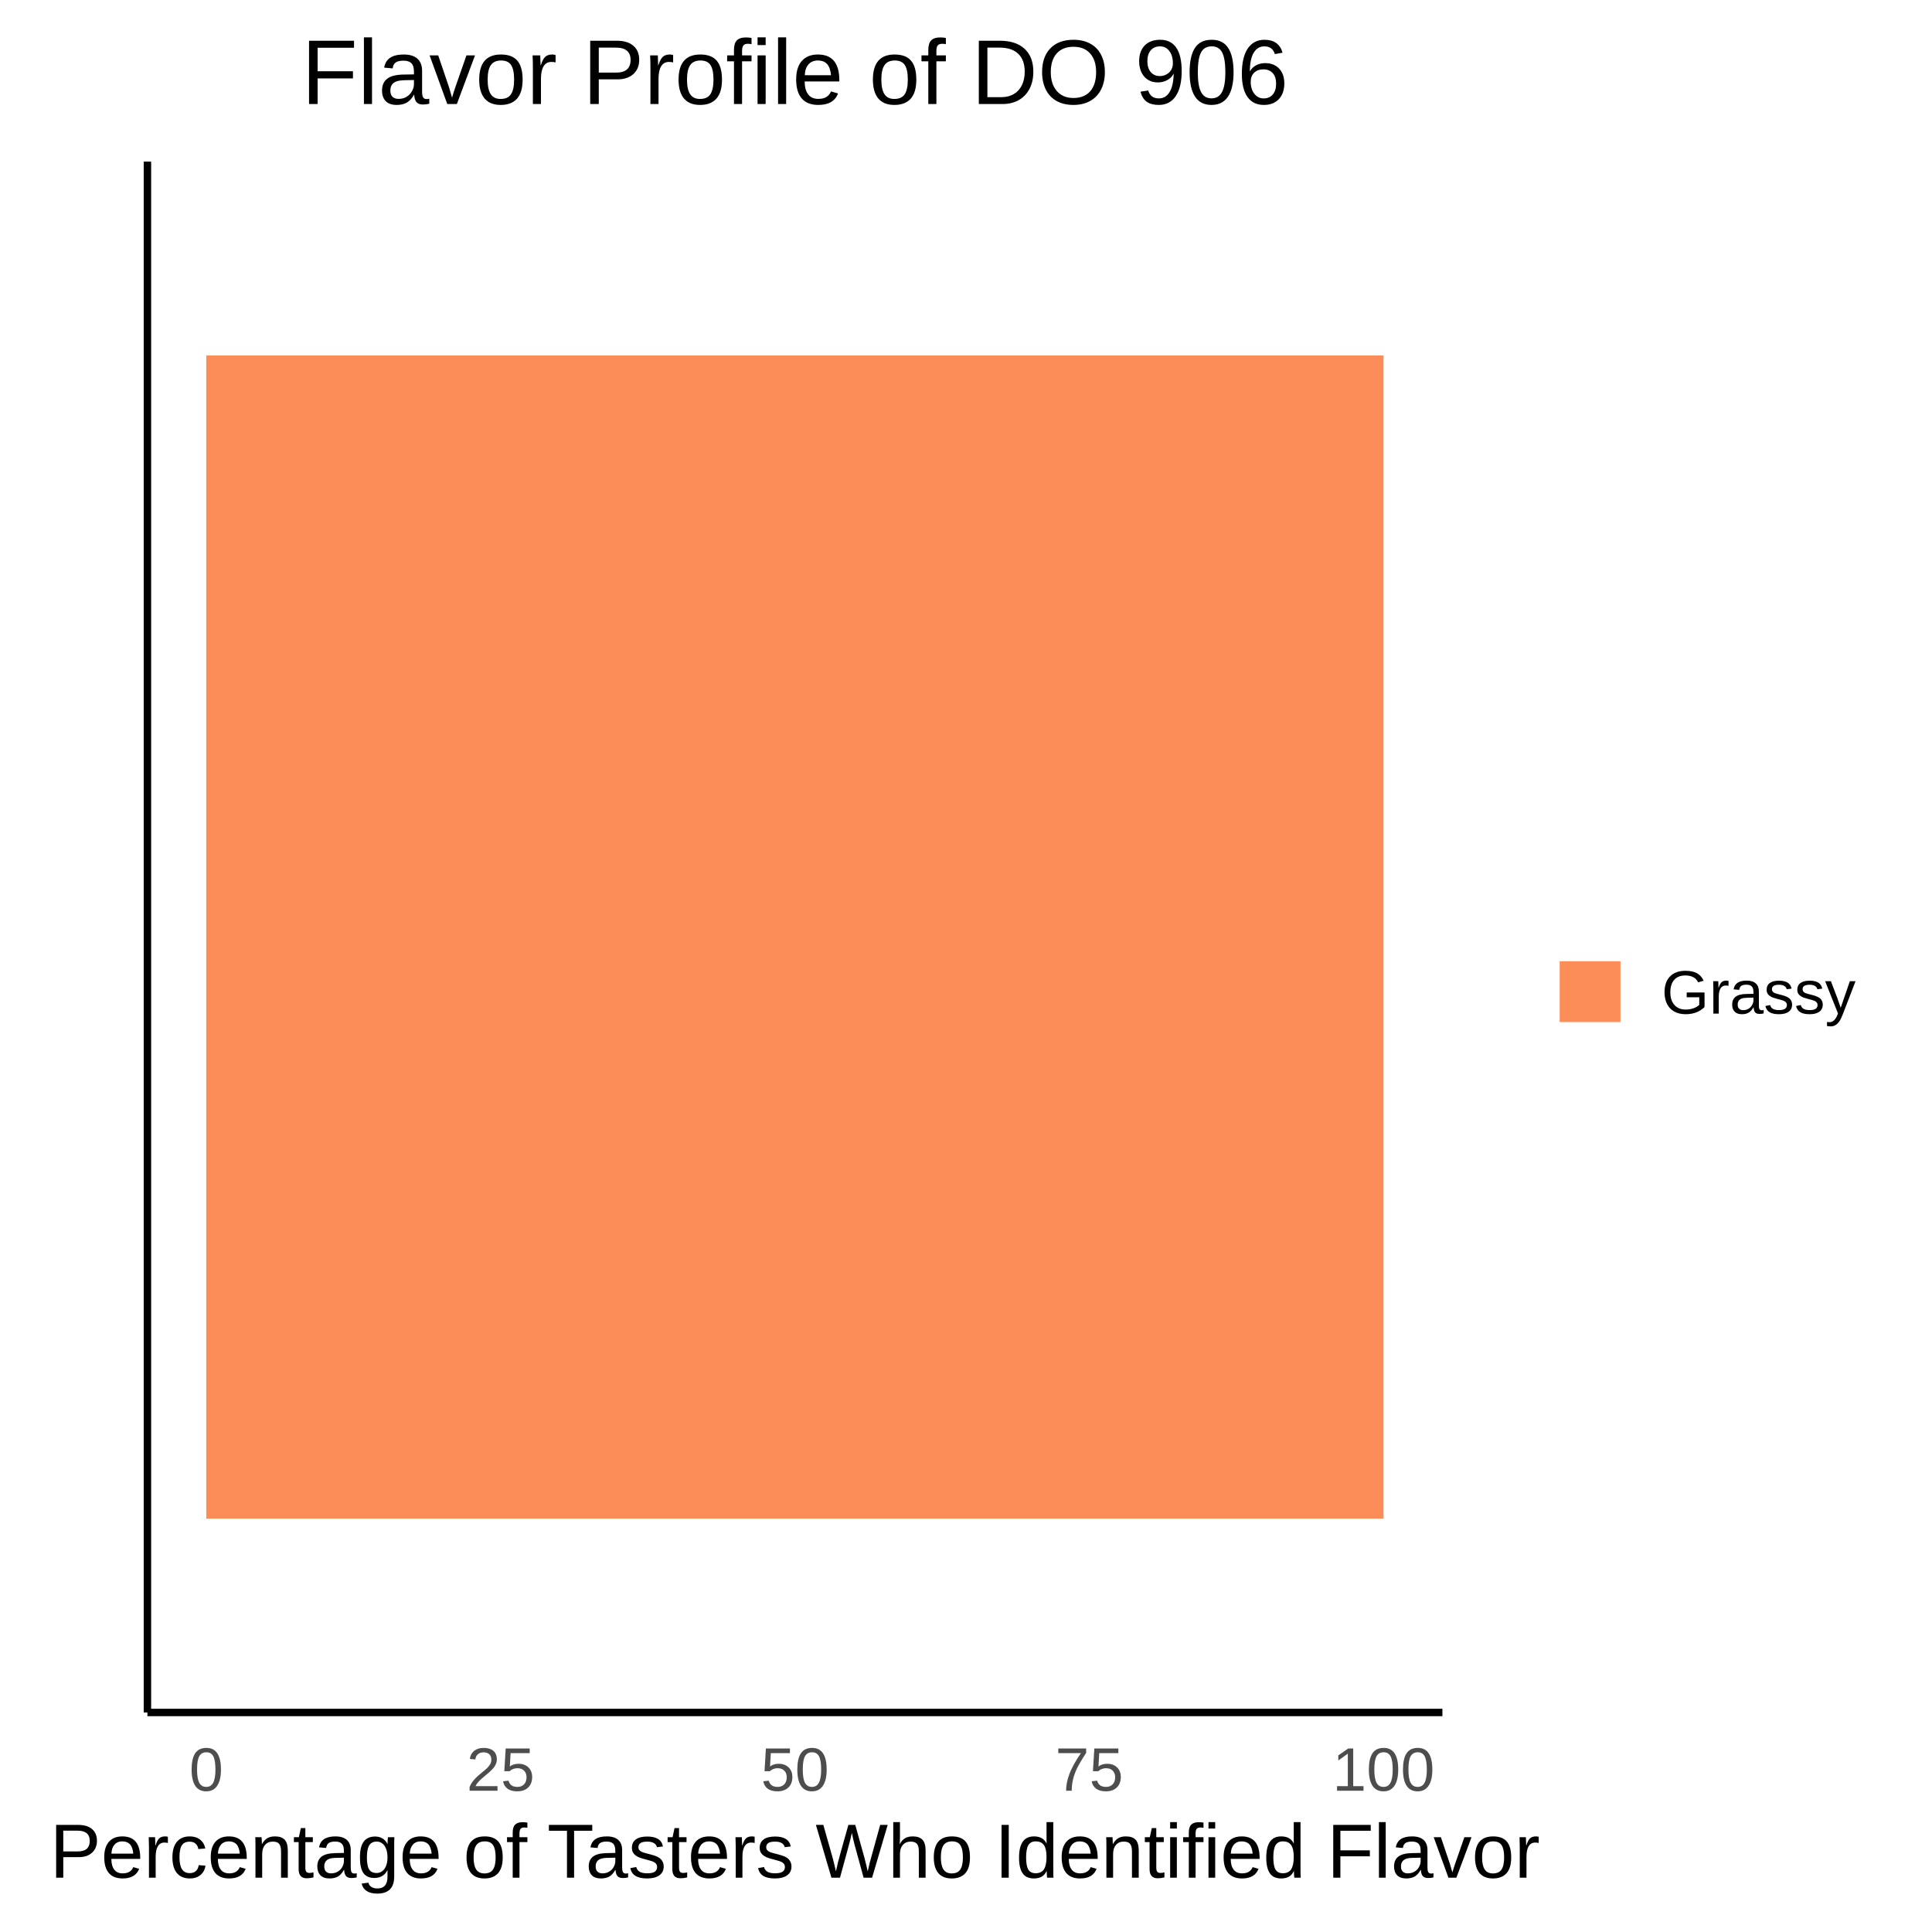
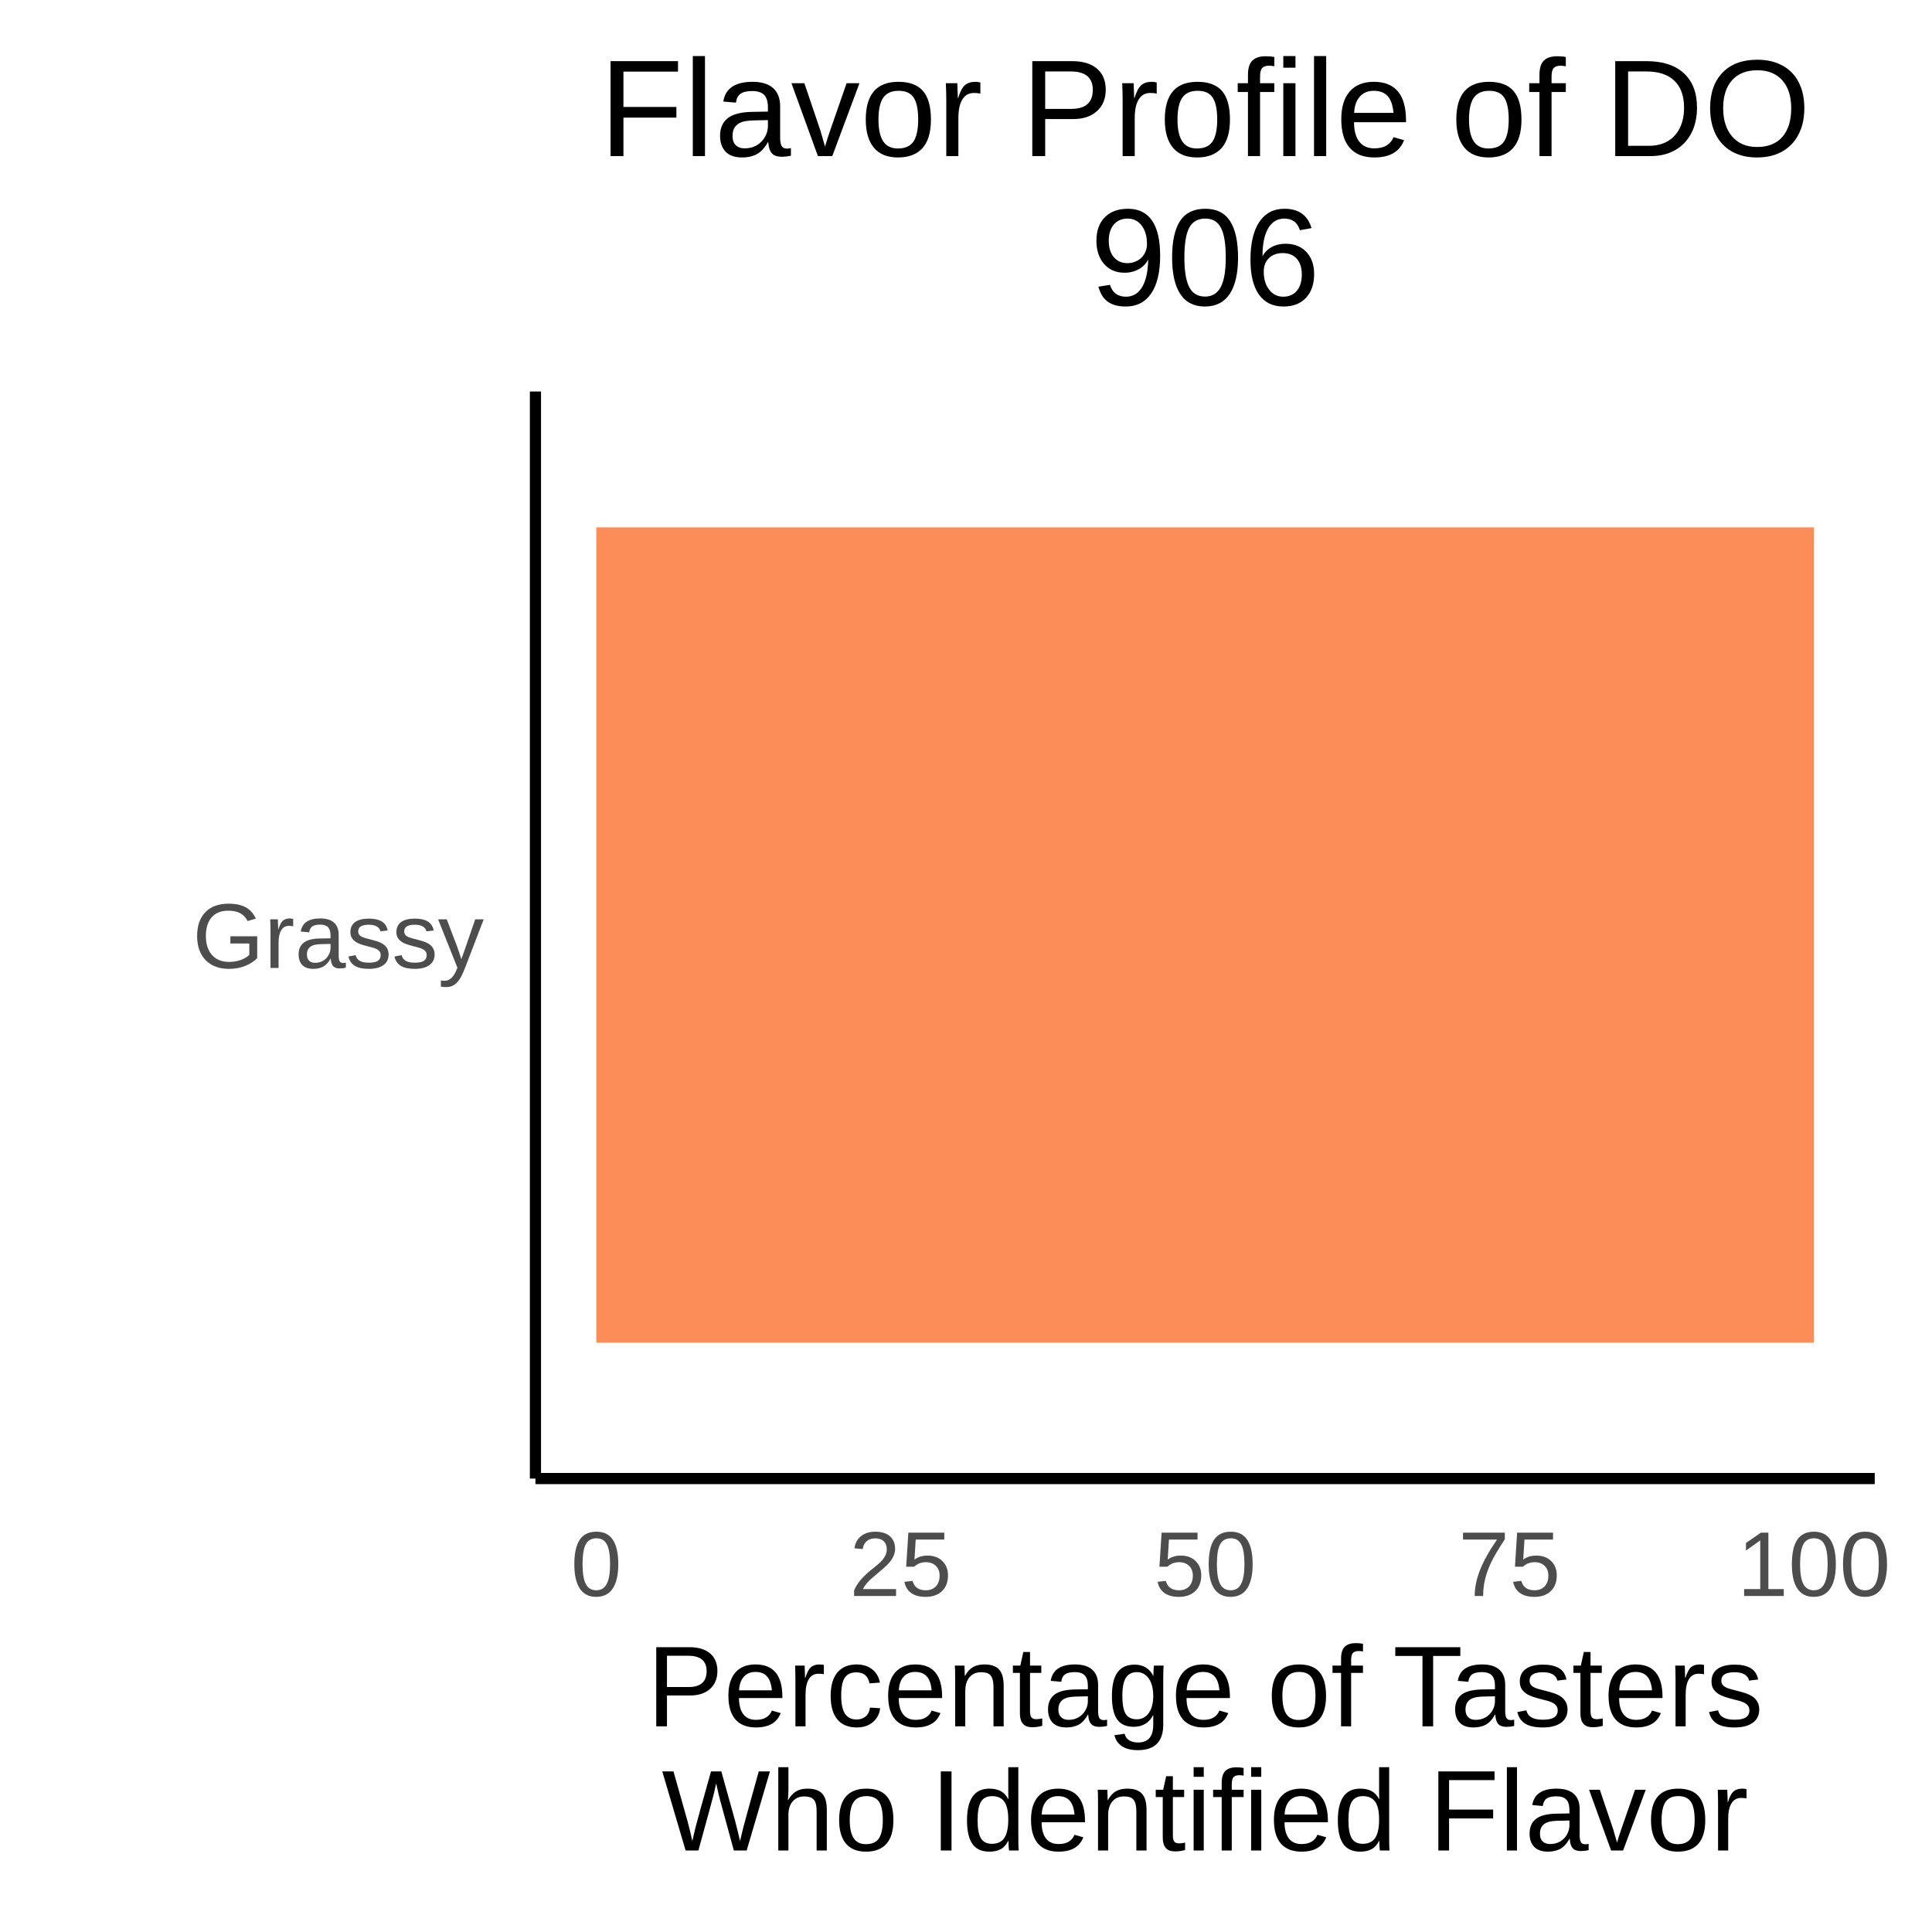
<svg xmlns="http://www.w3.org/2000/svg" class="svglite" width="504.00pt" height="504.00pt" viewBox="0 0 504.00 504.00">
  <defs>
    <style type="text/css">
    .svglite line, .svglite polyline, .svglite polygon, .svglite path, .svglite rect, .svglite circle {
      fill: none;
      stroke: #000000;
      stroke-linecap: round;
      stroke-linejoin: round;
      stroke-miterlimit: 10.00;
    }
    .svglite text {
      white-space: pre;
    }
  </style>
  </defs>
  <rect width="100%" height="100%" style="stroke: none; fill: #FFFFFF;" />
  <defs>
    <clipPath id="cpMC4wMHw1MDQuMDB8MC4wMHw1MDQuMDA=">
      <rect x="0.00" y="0.00" width="504.00" height="504.00" />
    </clipPath>
  </defs>
  <g clip-path="url(#cpMC4wMHw1MDQuMDB8MC4wMHw1MDQuMDA=)">
-     <rect x="0.00" y="0.00" width="504.00" height="504.00" style="stroke-width: 1.94; stroke: #FFFFFF; fill: #FFFFFF;" />
+     <rect x="0.00" y="0.00" width="504.00" height="504.00" style="stroke-width: 2.91; stroke: #FFFFFF; fill: #FFFFFF;" />
  </g>
  <defs>
-     <clipPath id="cpMzguNDZ8Mzc2LjI4fDQyLjE2fDQ0Ni43Mw==">
-       <rect x="38.46" y="42.16" width="337.82" height="404.57" />
+     <clipPath id="cpMTM5LjY4fDQ4OS4wNnwxMDIuMTN8Mzg1Ljcx">
+       <rect x="139.68" y="102.13" width="349.38" height="283.58" />
    </clipPath>
  </defs>
-   <g clip-path="url(#cpMzguNDZ8Mzc2LjI4fDQyLjE2fDQ0Ni43Mw==)">
-     <rect x="38.46" y="42.16" width="337.82" height="404.57" style="stroke-width: 1.94; stroke: none; fill: #FFFFFF;" />
-     <rect x="53.81" y="92.73" width="307.11" height="303.43" style="stroke-width: 1.07; stroke: none; stroke-linecap: butt; stroke-linejoin: miter; fill: #FC8D59;" />
+   <g clip-path="url(#cpMTM5LjY4fDQ4OS4wNnwxMDIuMTN8Mzg1Ljcx)">
+     <rect x="139.68" y="102.13" width="349.38" height="283.58" style="stroke-width: 2.91; stroke: none; fill: #FFFFFF;" />
+     <rect x="155.56" y="137.57" width="317.62" height="212.69" style="stroke-width: 1.07; stroke: none; stroke-linecap: butt; stroke-linejoin: miter; fill: #FC8D59;" />
  </g>
  <g clip-path="url(#cpMC4wMHw1MDQuMDB8MC4wMHw1MDQuMDA=)">
-     <polyline points="38.46,446.73 38.46,42.16 " style="stroke-width: 1.94; stroke-linecap: butt;" />
-     <polyline points="38.46,446.73 376.28,446.73 " style="stroke-width: 1.94; stroke-linecap: butt;" />
-     <text x="53.81" y="467.15" text-anchor="middle" style="font-size: 16.00px;fill: #4D4D4D; font-family: &quot;Arial&quot;;" textLength="8.90px" lengthAdjust="spacingAndGlyphs">0</text>
-     <text x="130.59" y="467.15" text-anchor="middle" style="font-size: 16.00px;fill: #4D4D4D; font-family: &quot;Arial&quot;;" textLength="17.80px" lengthAdjust="spacingAndGlyphs">25</text>
-     <text x="207.37" y="467.15" text-anchor="middle" style="font-size: 16.00px;fill: #4D4D4D; font-family: &quot;Arial&quot;;" textLength="17.80px" lengthAdjust="spacingAndGlyphs">50</text>
-     <text x="284.15" y="467.15" text-anchor="middle" style="font-size: 16.00px;fill: #4D4D4D; font-family: &quot;Arial&quot;;" textLength="17.80px" lengthAdjust="spacingAndGlyphs">75</text>
-     <text x="360.92" y="467.15" text-anchor="middle" style="font-size: 16.00px;fill: #4D4D4D; font-family: &quot;Arial&quot;;" textLength="26.70px" lengthAdjust="spacingAndGlyphs">100</text>
-     <text x="207.37" y="489.83" text-anchor="middle" style="font-size: 20.00px; font-family: &quot;Arial&quot;;" textLength="388.76px" lengthAdjust="spacingAndGlyphs">Percentage of Tasters Who Identified Flavor</text>
-     <rect x="396.20" y="211.60" width="97.83" height="65.70" style="stroke-width: 1.94; stroke: none; fill: #FFFFFF;" />
-     <rect x="406.17" y="250.05" width="17.28" height="17.28" style="stroke-width: 1.94; stroke: none; fill: #FFFFFF;" />
-     <rect x="406.87" y="250.76" width="15.86" height="15.86" style="stroke-width: 1.07; stroke: none; stroke-linecap: butt; stroke-linejoin: miter; fill: #FC8D59;" />
-     <text x="433.41" y="264.42" style="font-size: 16.00px; font-family: &quot;Arial&quot;;" textLength="50.67px" lengthAdjust="spacingAndGlyphs">Grassy</text>
-     <text x="207.37" y="27.14" text-anchor="middle" style="font-size: 24.00px; font-family: &quot;Arial&quot;;" textLength="257.43px" lengthAdjust="spacingAndGlyphs">Flavor Profile of DO 906</text>
+     <polyline points="139.68,385.71 139.68,102.13 " style="stroke-width: 2.91; stroke-linecap: butt;" />
+     <text x="126.23" y="252.51" text-anchor="end" style="font-size: 24.00px;fill: #4D4D4D; font-family: &quot;Arial&quot;;" textLength="76.02px" lengthAdjust="spacingAndGlyphs">Grassy</text>
+     <polyline points="139.68,385.71 489.06,385.71 " style="stroke-width: 2.91; stroke-linecap: butt;" />
+     <text x="155.56" y="416.34" text-anchor="middle" style="font-size: 24.00px;fill: #4D4D4D; font-family: &quot;Arial&quot;;" textLength="13.35px" lengthAdjust="spacingAndGlyphs">0</text>
+     <text x="234.96" y="416.34" text-anchor="middle" style="font-size: 24.00px;fill: #4D4D4D; font-family: &quot;Arial&quot;;" textLength="26.70px" lengthAdjust="spacingAndGlyphs">25</text>
+     <text x="314.37" y="416.34" text-anchor="middle" style="font-size: 24.00px;fill: #4D4D4D; font-family: &quot;Arial&quot;;" textLength="26.70px" lengthAdjust="spacingAndGlyphs">50</text>
+     <text x="393.77" y="416.34" text-anchor="middle" style="font-size: 24.00px;fill: #4D4D4D; font-family: &quot;Arial&quot;;" textLength="26.70px" lengthAdjust="spacingAndGlyphs">75</text>
+     <text x="473.18" y="416.34" text-anchor="middle" style="font-size: 24.00px;fill: #4D4D4D; font-family: &quot;Arial&quot;;" textLength="40.05px" lengthAdjust="spacingAndGlyphs">100</text>
+     <text x="314.37" y="450.34" text-anchor="middle" style="font-size: 30.00px; font-family: &quot;Arial&quot;;" textLength="291.30px" lengthAdjust="spacingAndGlyphs">Percentage of Tasters</text>
+     <text x="314.37" y="482.74" text-anchor="middle" style="font-size: 30.00px; font-family: &quot;Arial&quot;;" textLength="283.47px" lengthAdjust="spacingAndGlyphs">Who Identified Flavor</text>
+     <text x="314.37" y="40.72" text-anchor="middle" style="font-size: 36.00px; font-family: &quot;Arial&quot;;" textLength="316.09px" lengthAdjust="spacingAndGlyphs">Flavor Profile of DO</text>
+     <text x="314.37" y="79.60" text-anchor="middle" style="font-size: 36.00px; font-family: &quot;Arial&quot;;" textLength="60.07px" lengthAdjust="spacingAndGlyphs">906</text>
  </g>
</svg>
